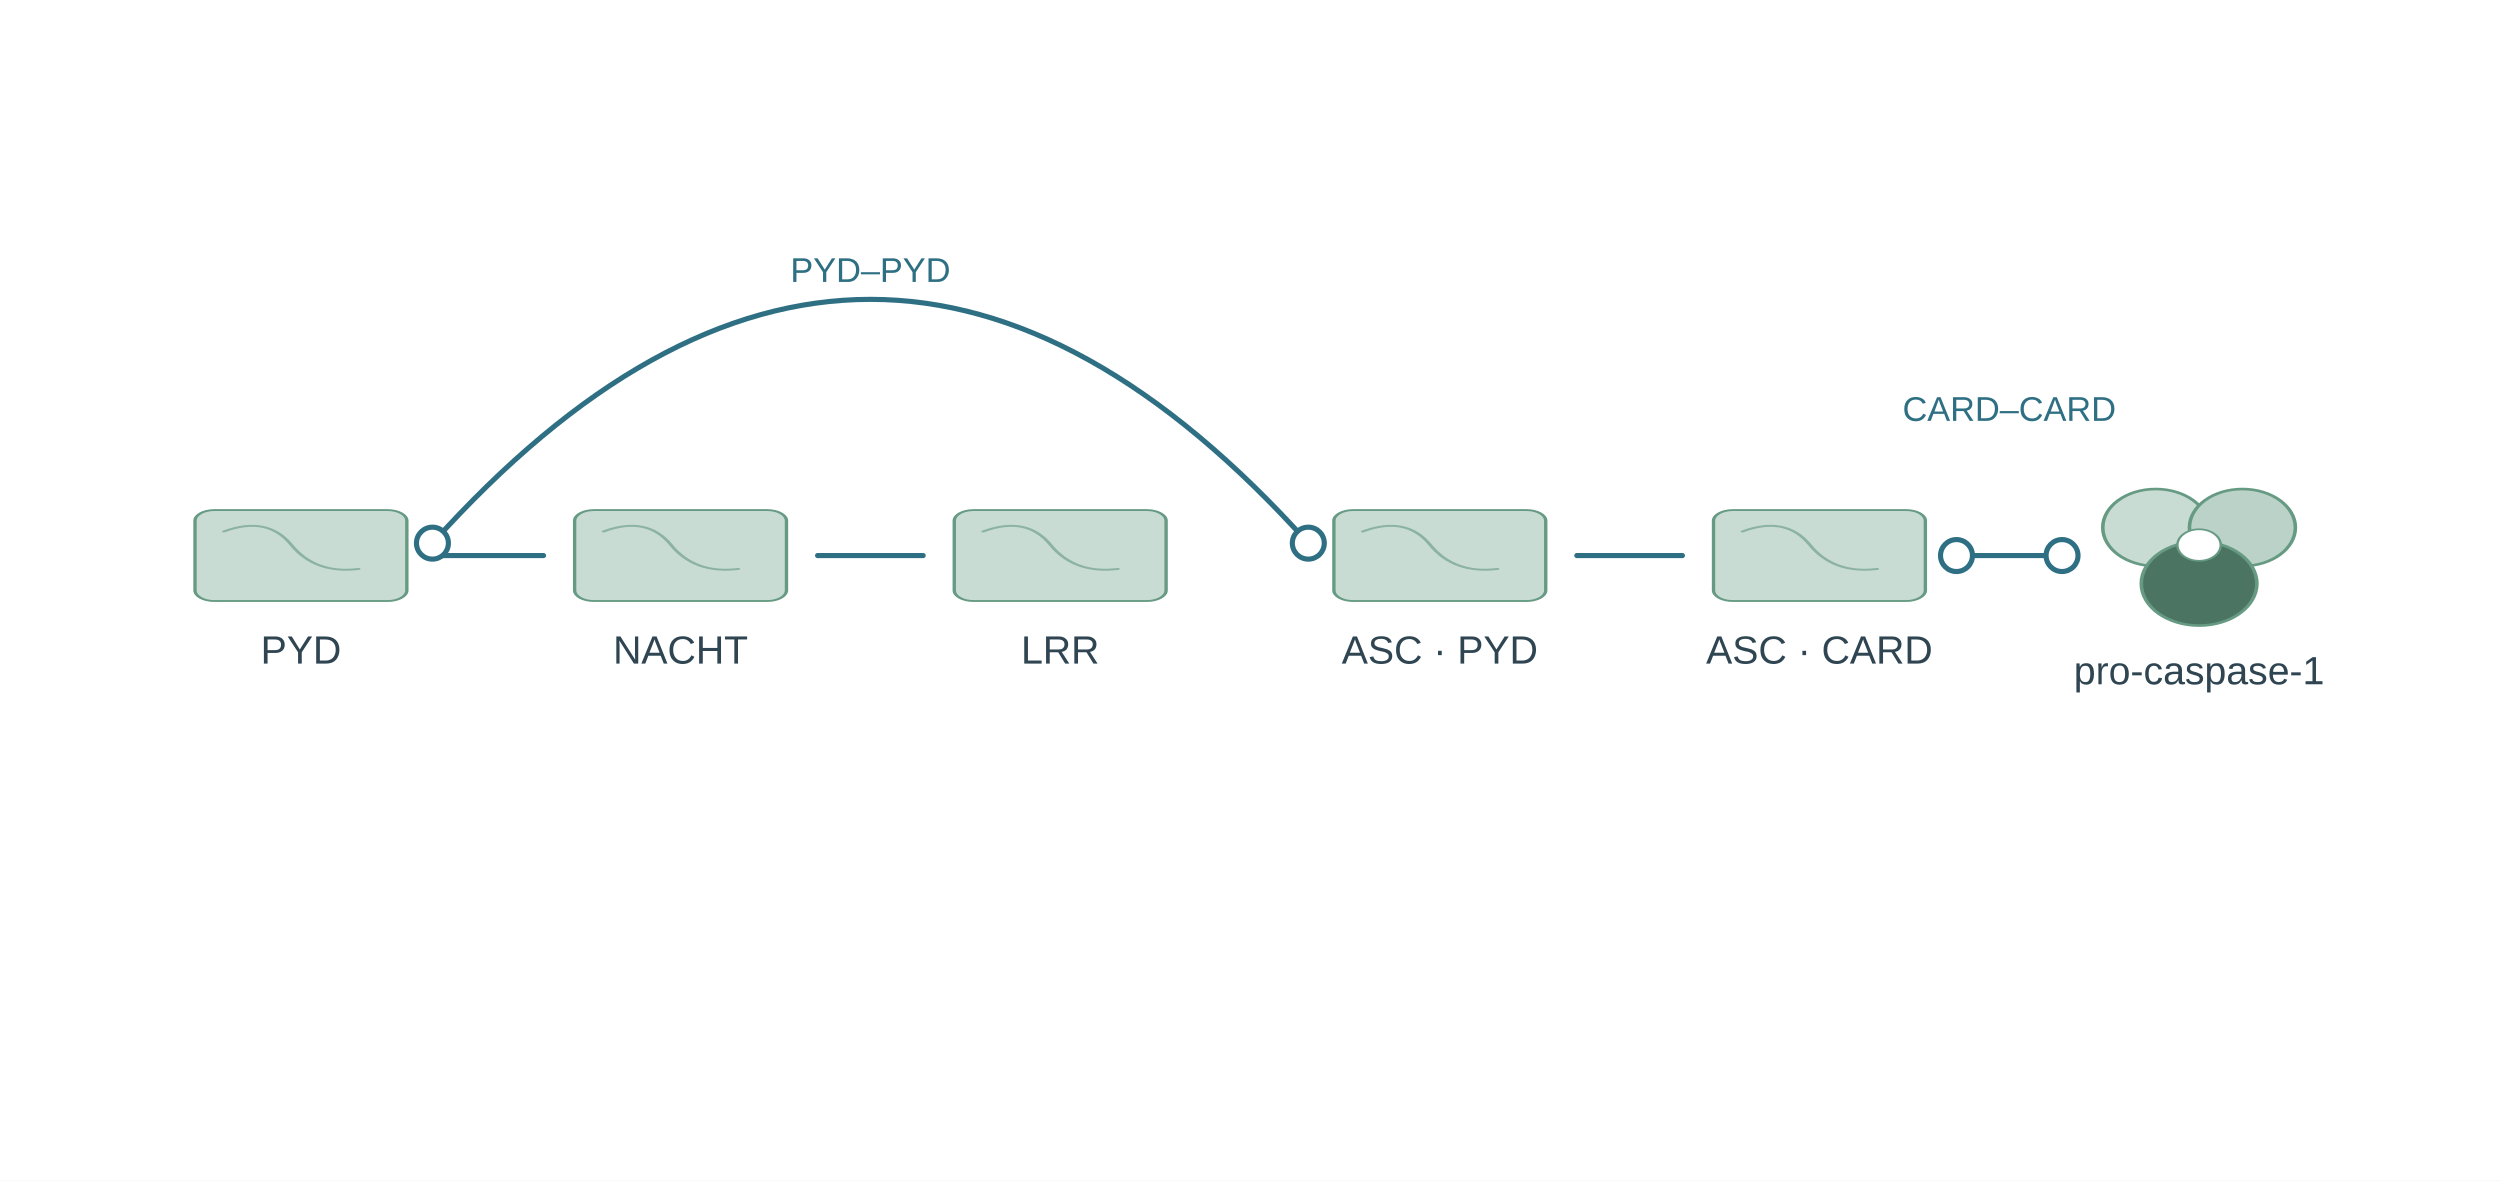
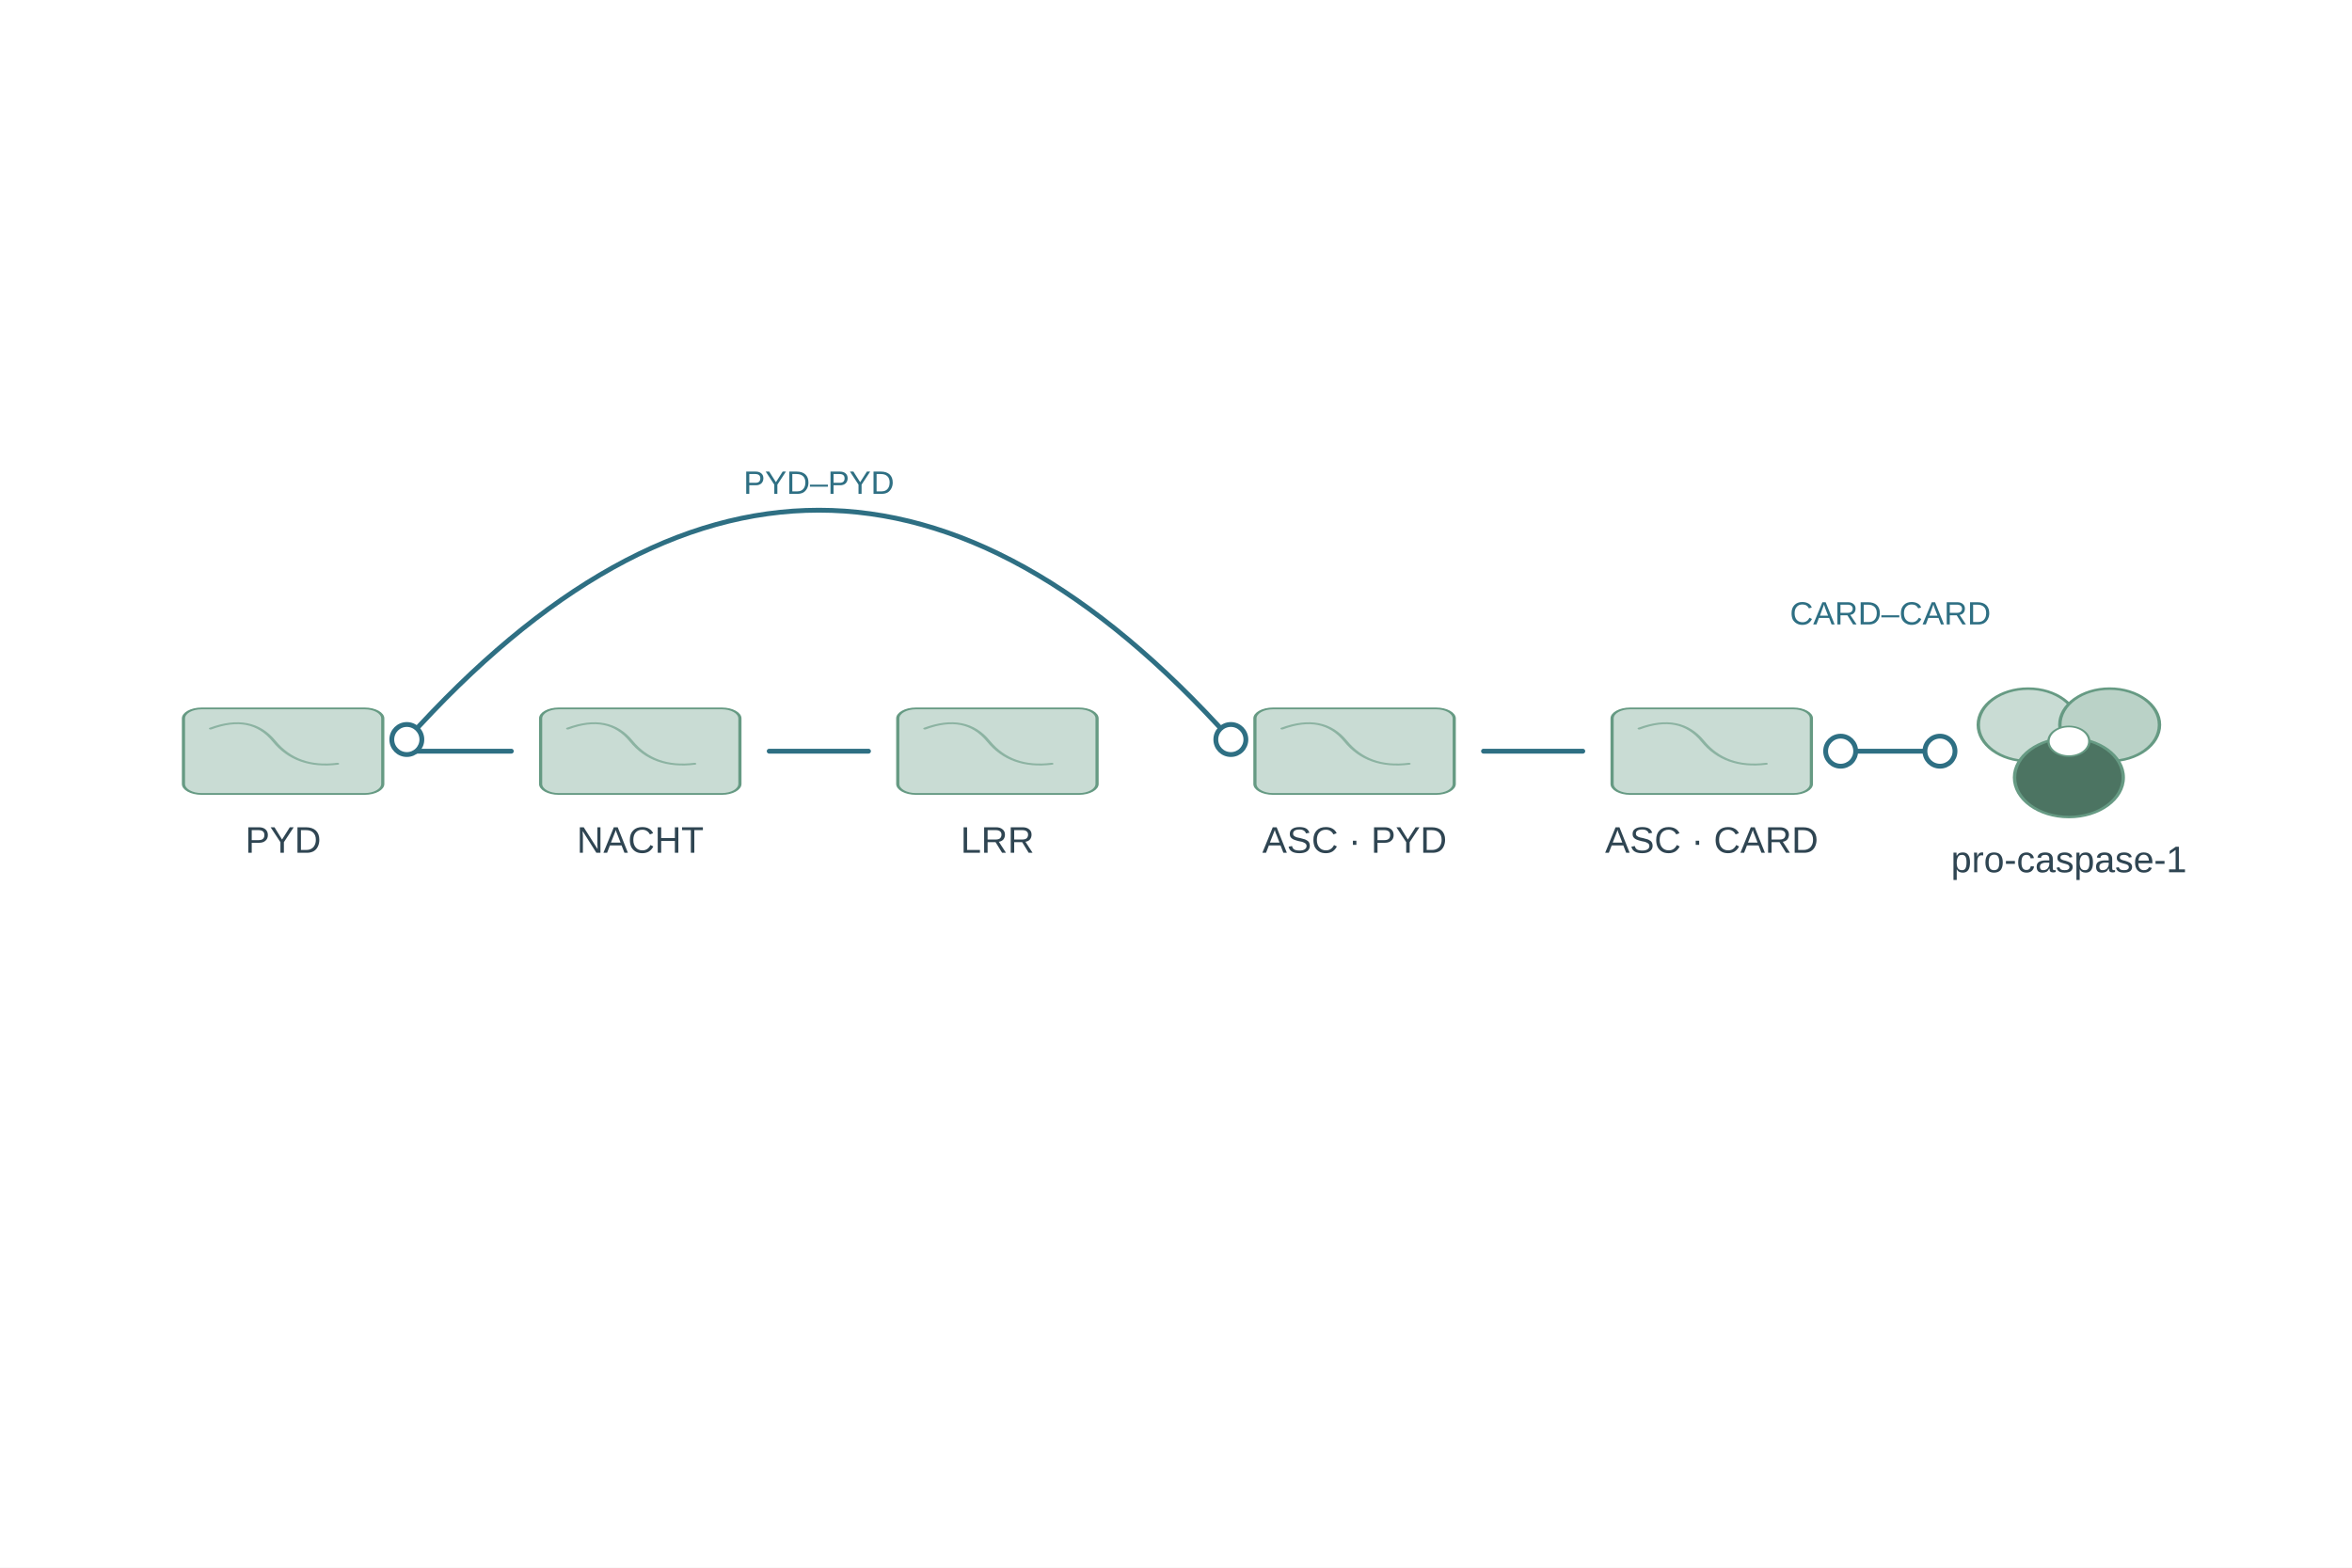
- <svg xmlns="http://www.w3.org/2000/svg" width="180.0mm" height="85.0mm" viewBox="0 0 180.0 85.0" data-version="2" data-revision="1">
-   <rect width="180.0" height="85.0" fill="#FFFFFF" />
+ <svg xmlns="http://www.w3.org/2000/svg" width="180.0mm" height="120.0mm" viewBox="0 0 180.0 120.0" data-version="2" data-revision="1">
+   <rect width="180.0" height="120.0" fill="#FFFFFF" />
  <g id="layer-compartments" />
  <g id="layer-context" />
  <g id="layer-relations">
    <g data-relation-id="e1" data-relation-type="associates" id="rel-e1">
-       <path fill="none" stroke="#2E6F83" stroke-width="0.37" stroke-linecap="round" stroke-linejoin="round" d="M 31.533 40.0 Q 35.333 40.0 39.133 40.0" data-line-body="true" data-indirect="false" />
+       <path fill="none" stroke="#2E6F83" stroke-width="0.37" stroke-linecap="round" stroke-linejoin="round" d="M 31.533 57.5 Q 35.333 57.5 39.133 57.5" data-line-body="true" data-indirect="false" />
    </g>
    <g data-relation-id="e2" data-relation-type="associates" id="rel-e2">
-       <path fill="none" stroke="#2E6F83" stroke-width="0.37" stroke-linecap="round" stroke-linejoin="round" d="M 58.867 40.0 Q 62.667 40.0 66.467 40.0" data-line-body="true" data-indirect="false" />
+       <path fill="none" stroke="#2E6F83" stroke-width="0.37" stroke-linecap="round" stroke-linejoin="round" d="M 58.867 57.5 Q 62.667 57.5 66.467 57.5" data-line-body="true" data-indirect="false" />
    </g>
    <g data-relation-id="e3" data-relation-type="binds" id="rel-e3">
-       <path fill="none" stroke="#2E6F83" stroke-width="0.37" stroke-linecap="round" stroke-linejoin="round" d="M 31.135 39.107 Q 62.667 4.0 94.198 39.107" data-line-body="true" data-indirect="false" />
-       <circle fill="#FFFFFF" stroke="#2E6F83" stroke-width="0.37" stroke-linecap="round" stroke-linejoin="round" data-endpoint="paired-circles" cx="31.135" cy="39.107" r="1.15" />
-       <circle fill="#FFFFFF" stroke="#2E6F83" stroke-width="0.37" stroke-linecap="round" stroke-linejoin="round" data-endpoint="paired-circles" cx="94.198" cy="39.107" r="1.15" />
-       <rect x="56.515" y="18.3" width="12.303" height="2.7" rx=".3" fill="#FFFFFF" />
-       <text x="62.667" y="20.3" font-size="2.469" font-family="Arial,Microsoft YaHei,sans-serif" fill="#2E6F83" text-anchor="middle" font-weight="400">PYD–PYD</text>
+       <path fill="none" stroke="#2E6F83" stroke-width="0.37" stroke-linecap="round" stroke-linejoin="round" d="M 31.135 56.607 Q 62.667 21.5 94.198 56.607" data-line-body="true" data-indirect="false" />
+       <circle fill="#FFFFFF" stroke="#2E6F83" stroke-width="0.37" stroke-linecap="round" stroke-linejoin="round" data-endpoint="paired-circles" cx="31.135" cy="56.607" r="1.15" />
+       <circle fill="#FFFFFF" stroke="#2E6F83" stroke-width="0.37" stroke-linecap="round" stroke-linejoin="round" data-endpoint="paired-circles" cx="94.198" cy="56.607" r="1.15" />
+       <rect x="56.515" y="35.8" width="12.303" height="2.7" rx=".3" fill="#FFFFFF" />
+       <text x="62.667" y="37.8" font-size="2.469" font-family="Arial,Microsoft YaHei,sans-serif" fill="#2E6F83" text-anchor="middle" font-weight="400">PYD–PYD</text>
    </g>
    <g data-relation-id="e4" data-relation-type="associates" id="rel-e4">
-       <path fill="none" stroke="#2E6F83" stroke-width="0.37" stroke-linecap="round" stroke-linejoin="round" d="M 113.533 40.0 Q 117.333 40.0 121.133 40.0" data-line-body="true" data-indirect="false" />
+       <path fill="none" stroke="#2E6F83" stroke-width="0.37" stroke-linecap="round" stroke-linejoin="round" d="M 113.533 57.5 Q 117.333 57.5 121.133 57.5" data-line-body="true" data-indirect="false" />
    </g>
    <g data-relation-id="e5" data-relation-type="binds" id="rel-e5">
-       <path fill="none" stroke="#2E6F83" stroke-width="0.37" stroke-linecap="round" stroke-linejoin="round" d="M 140.867 40 Q 144.667 40 148.467 40" data-line-body="true" data-indirect="false" />
-       <circle fill="#FFFFFF" stroke="#2E6F83" stroke-width="0.37" stroke-linecap="round" stroke-linejoin="round" data-endpoint="paired-circles" cx="140.867" cy="40" r="1.15" />
-       <circle fill="#FFFFFF" stroke="#2E6F83" stroke-width="0.37" stroke-linecap="round" stroke-linejoin="round" data-endpoint="paired-circles" cx="148.467" cy="40" r="1.15" />
-       <rect x="136.515" y="28.3" width="16.303" height="2.7" rx=".3" fill="#FFFFFF" />
-       <text x="144.667" y="30.3" font-size="2.469" font-family="Arial,Microsoft YaHei,sans-serif" fill="#2E6F83" text-anchor="middle" font-weight="400">CARD–CARD</text>
+       <path fill="none" stroke="#2E6F83" stroke-width="0.37" stroke-linecap="round" stroke-linejoin="round" d="M 140.867 57.5 Q 144.667 57.5 148.467 57.5" data-line-body="true" data-indirect="false" />
+       <circle fill="#FFFFFF" stroke="#2E6F83" stroke-width="0.37" stroke-linecap="round" stroke-linejoin="round" data-endpoint="paired-circles" cx="140.867" cy="57.5" r="1.15" />
+       <circle fill="#FFFFFF" stroke="#2E6F83" stroke-width="0.37" stroke-linecap="round" stroke-linejoin="round" data-endpoint="paired-circles" cx="148.467" cy="57.5" r="1.15" />
+       <rect x="136.515" y="45.8" width="16.303" height="2.7" rx=".3" fill="#FFFFFF" />
+       <text x="144.667" y="47.8" font-size="2.469" font-family="Arial,Microsoft YaHei,sans-serif" fill="#2E6F83" text-anchor="middle" font-weight="400">CARD–CARD</text>
    </g>
  </g>
  <g id="layer-objects">
    <g data-object-id="pyd" data-type="domain" id="obj-pyd">
-       <g data-glyph="pyd" transform="rotate(0.0 21.66665 40.0)">
-         <g transform="translate(13.0 35.1852) scale(0.173333 0.096296)">
+       <g data-glyph="pyd" transform="rotate(0.0 21.66665 57.5)">
+         <g transform="translate(13.0 52.6852) scale(0.173333 0.096296)">
          <rect x="6.00" y="16.00" width="88.00" height="68.00" rx="8.00" fill="#c9dcd4" stroke="#669A83" stroke-width="1.400" />
          <path d="M 18 32 Q 36 20 46 42 T 74 60" fill="none" stroke="#8cb3a2" stroke-width="1.500" stroke-linecap="round" stroke-linejoin="round" />
        </g>
      </g>
-       <text x="21.667" y="47.778" font-size="2.822" font-family="Arial,Microsoft YaHei,sans-serif" fill="#2F4552" text-anchor="middle" font-weight="400" data-label-for="pyd">PYD</text>
+       <text x="21.667" y="65.278" font-size="2.822" font-family="Arial,Microsoft YaHei,sans-serif" fill="#2F4552" text-anchor="middle" font-weight="400" data-label-for="pyd">PYD</text>
    </g>
    <g data-object-id="nacht" data-type="domain" id="obj-nacht">
-       <g data-glyph="nacht" transform="rotate(0.0 48.99995 40.0)">
-         <g transform="translate(40.3333 35.1852) scale(0.173333 0.096296)">
+       <g data-glyph="nacht" transform="rotate(0.0 48.99995 57.5)">
+         <g transform="translate(40.3333 52.6852) scale(0.173333 0.096296)">
          <rect x="6.00" y="16.00" width="88.00" height="68.00" rx="8.00" fill="#c9dcd4" stroke="#669A83" stroke-width="1.400" />
          <path d="M 18 32 Q 36 20 46 42 T 74 60" fill="none" stroke="#8cb3a2" stroke-width="1.500" stroke-linecap="round" stroke-linejoin="round" />
        </g>
      </g>
-       <text x="49" y="47.778" font-size="2.822" font-family="Arial,Microsoft YaHei,sans-serif" fill="#2F4552" text-anchor="middle" font-weight="400" data-label-for="nacht">NACHT</text>
+       <text x="49" y="65.278" font-size="2.822" font-family="Arial,Microsoft YaHei,sans-serif" fill="#2F4552" text-anchor="middle" font-weight="400" data-label-for="nacht">NACHT</text>
    </g>
    <g data-object-id="lrr" data-type="domain" id="obj-lrr">
-       <g data-glyph="lrr" transform="rotate(0.0 76.33335 40.0)">
-         <g transform="translate(67.6667 35.1852) scale(0.173333 0.096296)">
+       <g data-glyph="lrr" transform="rotate(0.0 76.33335 57.5)">
+         <g transform="translate(67.6667 52.6852) scale(0.173333 0.096296)">
          <rect x="6.00" y="16.00" width="88.00" height="68.00" rx="8.00" fill="#c9dcd4" stroke="#669A83" stroke-width="1.400" />
          <path d="M 18 32 Q 36 20 46 42 T 74 60" fill="none" stroke="#8cb3a2" stroke-width="1.500" stroke-linecap="round" stroke-linejoin="round" />
        </g>
      </g>
-       <text x="76.333" y="47.778" font-size="2.822" font-family="Arial,Microsoft YaHei,sans-serif" fill="#2F4552" text-anchor="middle" font-weight="400" data-label-for="lrr">LRR</text>
+       <text x="76.333" y="65.278" font-size="2.822" font-family="Arial,Microsoft YaHei,sans-serif" fill="#2F4552" text-anchor="middle" font-weight="400" data-label-for="lrr">LRR</text>
    </g>
    <g data-object-id="asc_pyd" data-type="domain" id="obj-asc_pyd">
-       <g data-glyph="asc_pyd" transform="rotate(0.0 103.6667 40.0)">
-         <g transform="translate(95.0 35.1852) scale(0.173333 0.096296)">
+       <g data-glyph="asc_pyd" transform="rotate(0.0 103.6667 57.5)">
+         <g transform="translate(95.0 52.6852) scale(0.173333 0.096296)">
          <rect x="6.00" y="16.00" width="88.00" height="68.00" rx="8.00" fill="#c9dcd4" stroke="#669A83" stroke-width="1.400" />
          <path d="M 18 32 Q 36 20 46 42 T 74 60" fill="none" stroke="#8cb3a2" stroke-width="1.500" stroke-linecap="round" stroke-linejoin="round" />
        </g>
      </g>
-       <text x="103.667" y="47.778" font-size="2.822" font-family="Arial,Microsoft YaHei,sans-serif" fill="#2F4552" text-anchor="middle" font-weight="400" data-label-for="asc_pyd">ASC · PYD</text>
+       <text x="103.667" y="65.278" font-size="2.822" font-family="Arial,Microsoft YaHei,sans-serif" fill="#2F4552" text-anchor="middle" font-weight="400" data-label-for="asc_pyd">ASC · PYD</text>
    </g>
    <g data-object-id="asc_card" data-type="domain" id="obj-asc_card">
-       <g data-glyph="asc_card" transform="rotate(0.0 130.9999 40.0)">
-         <g transform="translate(122.3333 35.1852) scale(0.173333 0.096296)">
+       <g data-glyph="asc_card" transform="rotate(0.0 130.9999 57.5)">
+         <g transform="translate(122.3333 52.6852) scale(0.173333 0.096296)">
          <rect x="6.00" y="16.00" width="88.00" height="68.00" rx="8.00" fill="#c9dcd4" stroke="#669A83" stroke-width="1.400" />
          <path d="M 18 32 Q 36 20 46 42 T 74 60" fill="none" stroke="#8cb3a2" stroke-width="1.500" stroke-linecap="round" stroke-linejoin="round" />
        </g>
      </g>
-       <text x="131" y="47.778" font-size="2.822" font-family="Arial,Microsoft YaHei,sans-serif" fill="#2F4552" text-anchor="middle" font-weight="400" data-label-for="asc_card">ASC · CARD</text>
+       <text x="131" y="65.278" font-size="2.822" font-family="Arial,Microsoft YaHei,sans-serif" fill="#2F4552" text-anchor="middle" font-weight="400" data-label-for="asc_card">ASC · CARD</text>
    </g>
    <g data-object-id="caspase" data-type="complex" id="obj-caspase">
-       <g data-glyph="caspase" transform="rotate(0.0 158.3333 40.00005)">
-         <g transform="translate(149.6667 33.697) scale(0.173333 0.126061)">
+       <g data-glyph="caspase" transform="rotate(0.0 158.3333 57.50005)">
+         <g transform="translate(149.6667 51.197) scale(0.173333 0.126061)">
          <ellipse cx="32.00" cy="34.00" rx="22.00" ry="22.00" fill="#c9dcd4" stroke="#669A83" stroke-width="1.500" />
          <ellipse cx="68.00" cy="34.00" rx="22.00" ry="22.00" fill="#bad2c7" stroke="#669A83" stroke-width="1.500" />
          <ellipse cx="50.00" cy="66.00" rx="24.00" ry="24.00" fill="#4c7462" stroke="#669A83" stroke-width="1.500" />
          <ellipse cx="50.00" cy="44.00" rx="9.00" ry="9.00" fill="#ffffff" stroke="#669A83" stroke-width="1.000" />
        </g>
      </g>
-       <text x="158.333" y="49.266" font-size="2.822" font-family="Arial,Microsoft YaHei,sans-serif" fill="#2F4552" text-anchor="middle" font-weight="400" data-label-for="caspase">pro-caspase-1</text>
+       <text x="158.333" y="66.766" font-size="2.822" font-family="Arial,Microsoft YaHei,sans-serif" fill="#2F4552" text-anchor="middle" font-weight="400" data-label-for="caspase">pro-caspase-1</text>
    </g>
  </g>
</svg>
